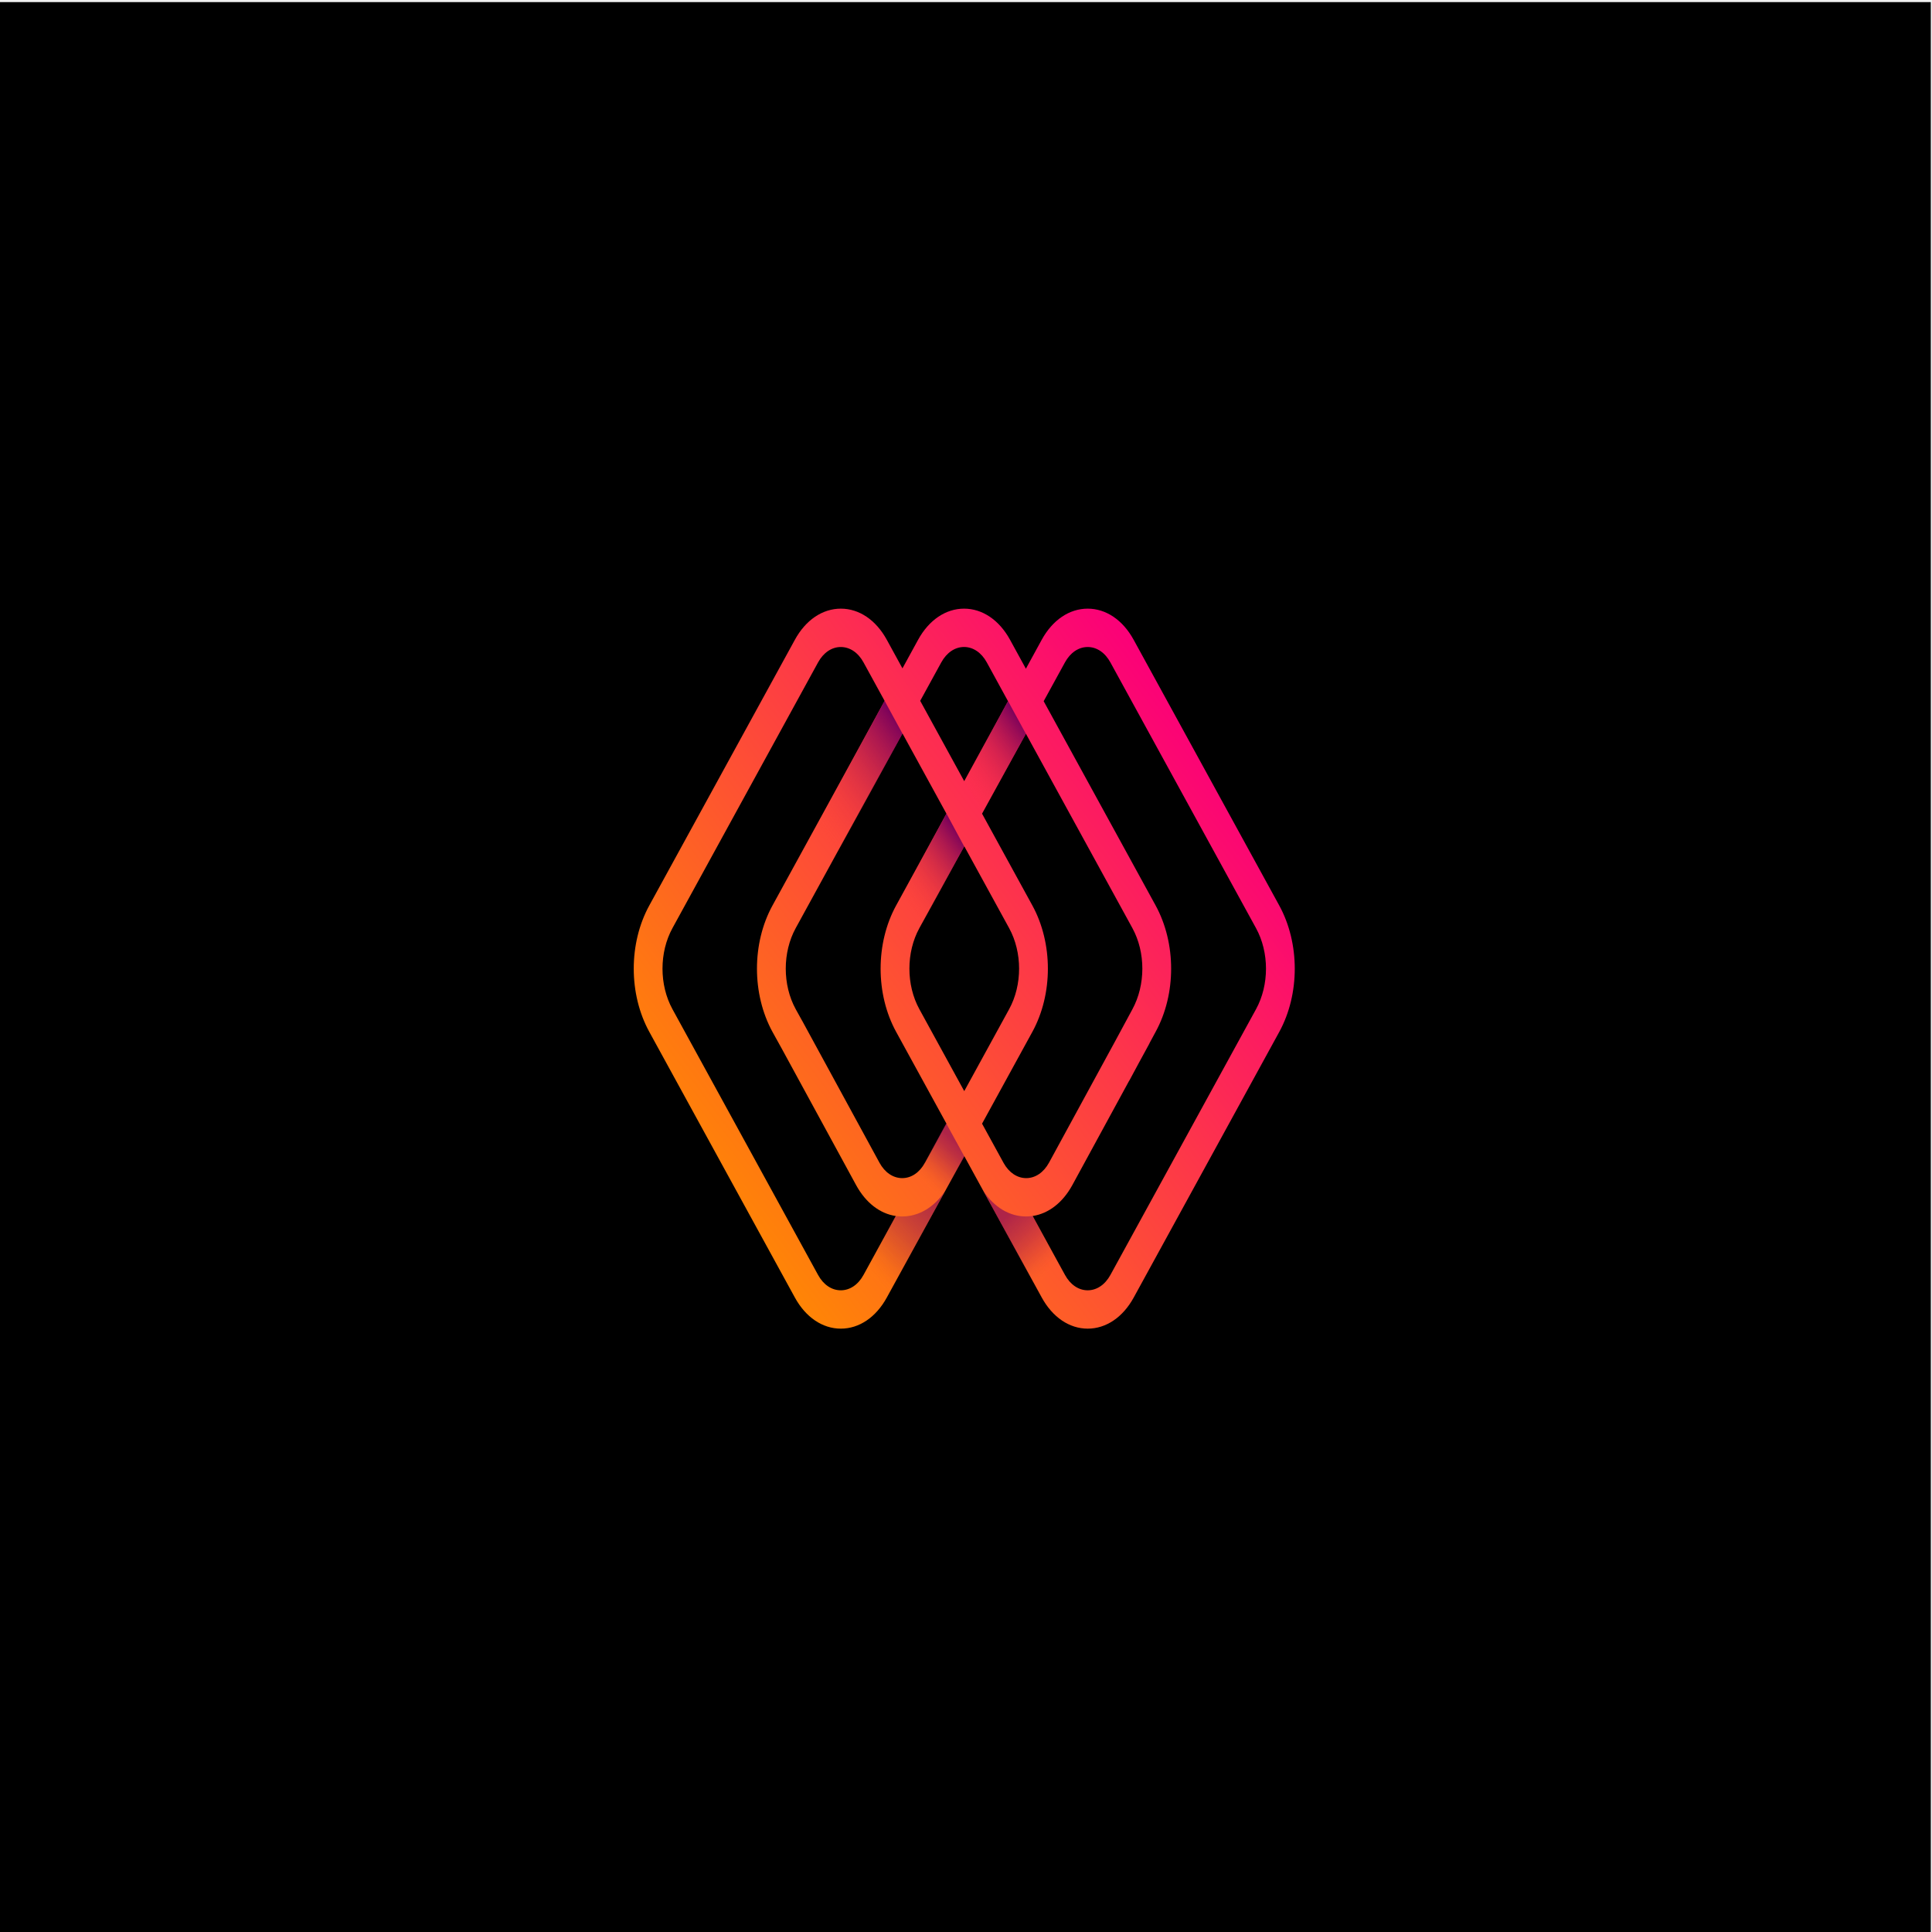
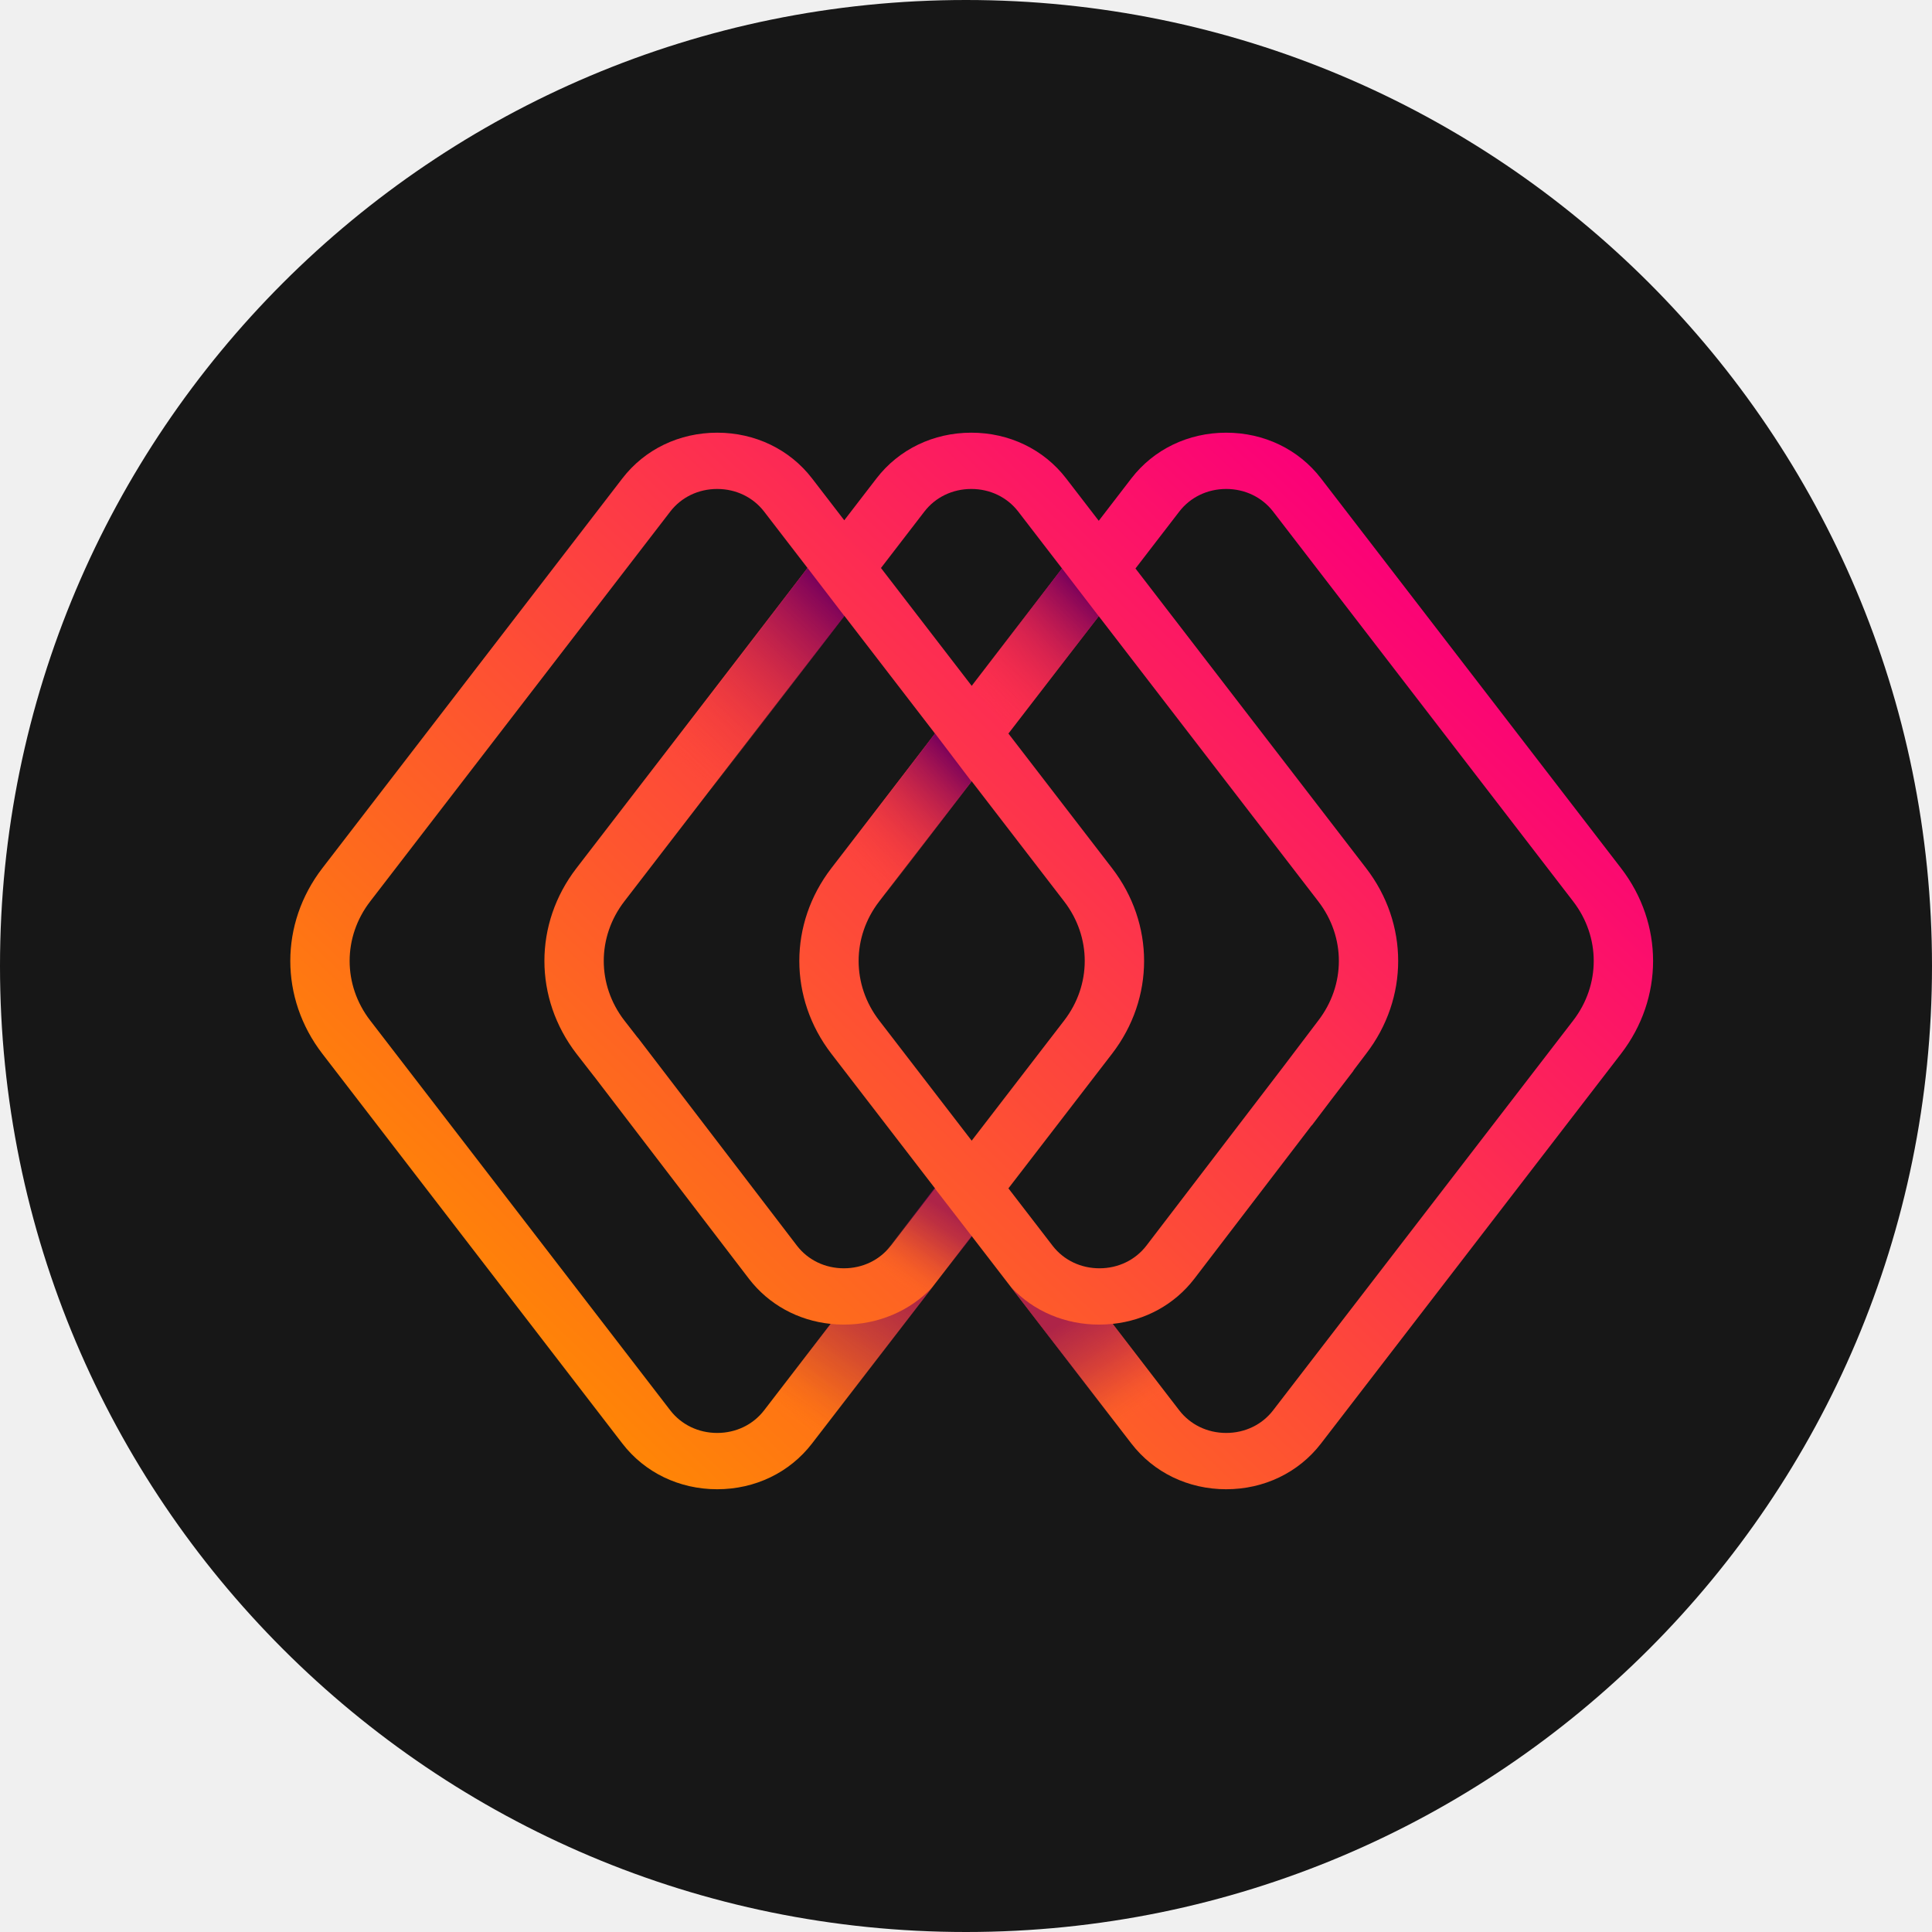
- <svg xmlns="http://www.w3.org/2000/svg" xmlns:xlink="http://www.w3.org/1999/xlink" width="250" height="250">
-   <linearGradient id="c" x1="400.537" x2="621.596" y1="495.586" y2="274.528" gradientTransform="scale(.24414 .32552)" gradientUnits="userSpaceOnUse">
-     <stop offset="0" stop-color="#ff8506" />
-     <stop offset=".581" stop-color="#fd3947" />
-     <stop offset="1" stop-color="#fb0078" />
-   </linearGradient>
-   <filter id="a" width="100%" height="100%" x="0%" y="0%">
-     <feColorMatrix in="SourceGraphic" values="0 0 0 0 1 0 0 0 0 1 0 0 0 0 1 0 0 0 1 0" />
-   </filter>
-   <mask id="e">
-     <g filter="url(#a)">
-       <path fill-opacity=".6" d="M0 0h250v250H0z" />
-     </g>
-   </mask>
-   <linearGradient id="f" x1="491.357" x2="465.534" y1="473.116" y2="509.661" gradientTransform="scale(.24414 .32552)" gradientUnits="userSpaceOnUse">
-     <stop offset="0" stop-color="#78005b" />
-     <stop offset=".348" stop-color="#7a025a" stop-opacity=".652" />
-     <stop offset=".51" stop-color="#820955" stop-opacity=".49" />
-     <stop offset=".633" stop-color="#8e154e" stop-opacity=".367" />
-     <stop offset=".737" stop-color="#a12643" stop-opacity=".263" />
-     <stop offset=".828" stop-color="#b83c36" stop-opacity=".172" />
-     <stop offset=".911" stop-color="#d65725" stop-opacity=".089" />
-     <stop offset=".986" stop-color="#f87711" stop-opacity=".014" />
-     <stop offset="1" stop-color="#ff7e0d" stop-opacity="0" />
-   </linearGradient>
-   <clipPath id="d">
-     <path d="M0 0h250v250H0z" />
-   </clipPath>
-   <mask id="h">
-     <g filter="url(#a)">
-       <path fill-opacity=".6" d="M0 0h250v250H0z" />
-     </g>
-   </mask>
-   <linearGradient id="i" x1="9335.275" x2="9359.581" y1="506.941" y2="471.983" gradientTransform="matrix(-.24414 0 0 .32552 2414.484 0)" gradientUnits="userSpaceOnUse">
-     <stop offset="0" stop-color="#ff7e0d" stop-opacity="0" />
-     <stop offset=".009" stop-color="#f97811" stop-opacity=".013" />
-     <stop offset=".065" stop-color="#d65825" stop-opacity=".089" />
-     <stop offset=".127" stop-color="#b93d36" stop-opacity=".173" />
-     <stop offset=".195" stop-color="#a12643" stop-opacity=".266" />
-     <stop offset=".272" stop-color="#8f154e" stop-opacity=".371" />
-     <stop offset=".363" stop-color="#820955" stop-opacity=".495" />
-     <stop offset=".482" stop-color="#7a025a" stop-opacity=".657" />
-     <stop offset=".734" stop-color="#78005b" />
-   </linearGradient>
-   <clipPath id="g">
-     <path d="M0 0h250v250H0z" />
-   </clipPath>
-   <mask id="k">
-     <g filter="url(#a)">
-       <path fill-opacity=".6" d="M0 0h250v250H0z" />
-     </g>
-   </mask>
-   <linearGradient id="l" x1="492.201" x2="511.854" y1="472.93" y2="444.662" gradientTransform="scale(.24414 .32552)" gradientUnits="userSpaceOnUse">
-     <stop offset="0" stop-color="#ff7e0d" stop-opacity="0" />
-     <stop offset=".013" stop-color="#f97910" stop-opacity=".019" />
-     <stop offset=".114" stop-color="#d25427" stop-opacity=".166" />
-     <stop offset=".219" stop-color="#b1363a" stop-opacity=".318" />
-     <stop offset=".326" stop-color="#981e48" stop-opacity=".473" />
-     <stop offset=".438" stop-color="#860d53" stop-opacity=".634" />
-     <stop offset=".555" stop-color="#7b0359" stop-opacity=".805" />
-     <stop offset=".69" stop-color="#78005b" />
-   </linearGradient>
-   <clipPath id="j">
-     <path d="M0 0h250v250H0z" />
-   </clipPath>
-   <linearGradient id="b">
-     <stop offset="0" stop-color="#ff4630" stop-opacity="0" />
-     <stop offset=".572" stop-color="#b31f48" stop-opacity=".572" />
-     <stop offset="1" stop-color="#78005b" />
-   </linearGradient>
-   <linearGradient xlink:href="#b" id="m" x1="433.951" x2="477.684" y1="331.151" y2="287.418" gradientTransform="scale(.24414 .32552)" gradientUnits="userSpaceOnUse" />
-   <linearGradient xlink:href="#b" id="n" x1="480.205" x2="509.335" y1="360.242" y2="331.112" gradientTransform="scale(.24414 .32552)" gradientUnits="userSpaceOnUse" />
-   <linearGradient xlink:href="#b" id="o" x1="512.804" x2="542.03" y1="315.682" y2="286.456" gradientTransform="scale(.24414 .32552)" gradientUnits="userSpaceOnUse" />
-   <path d="M-.3.273h250.144v250.145H-.301zm0 0" />
-   <path fill="url(#c)" d="M165.531 117.164 146.695 82.79c-1.402-2.562-3.57-4.031-5.949-4.031s-4.547 1.469-5.95 4.031l-2.046 3.742-2.05-3.742c-1.403-2.562-3.571-4.031-5.95-4.031-2.375 0-4.547 1.469-5.95 4.031l-2.023 3.695-2.023-3.695c-1.402-2.562-3.574-4.031-5.95-4.031-2.378 0-4.55 1.469-5.949 4.031L84.02 117.164c-2.684 4.895-2.684 11.465 0 16.36l18.835 34.374c1.403 2.559 3.57 4.028 5.95 4.028 2.375 0 4.547-1.469 5.949-4.028l10.023-18.296 2.067 3.777.023.039 7.934 14.48c1.406 2.559 3.574 4.028 5.949 4.028 2.379 0 4.55-1.469 5.953-4.028l18.836-34.375c2.672-4.894 2.672-11.464-.008-16.359zm-43.73-31.45c.695-1.265 1.77-1.995 2.945-1.995 1.176 0 2.25.726 2.945 1.996l2.746 5.02-5.667 10.347-5.696-10.394zm-10.059 79.255c-.691 1.27-1.765 1.996-2.945 1.996-1.176 0-2.25-.723-2.942-1.992l-18.835-34.38c-1.723-3.14-1.723-7.359 0-10.5l18.835-34.374c.692-1.266 1.766-1.996 2.942-1.996 1.18 0 2.254.726 2.945 1.996l2.727 4.976-14.508 26.473c-2.68 4.89-2.68 11.465.004 16.367l1.105 1.996v-.004l9.727 17.856c1.238 2.258 3.074 3.668 5.121 3.969zm7.953-14.512-.004-.004c-.691 1.266-1.765 1.996-2.941 1.996-1.18 0-2.254-.726-2.945-1.992l-9.996-18.355h-.004l-.836-1.508c-1.723-3.14-1.723-7.364 0-10.504l13.804-25.195 5.696 10.394-6.508 11.875c-2.68 4.895-2.68 11.465 0 16.36l6.508 11.874zm5.078-40.957 5.805 10.594c1.723 3.14 1.723 7.36 0 10.5l-5.805 10.597-5.804-10.597c-1.723-3.14-1.723-7.36 0-10.5zm8.813 24.023c2.68-4.894 2.68-11.464 0-16.359l-6.508-11.875 5.672-10.348 13.781 25.153c1.719 3.14 1.719 7.36-.008 10.52l-2.207 4.09-8.578 15.753c-.695 1.266-1.77 1.992-2.945 1.992-1.164 0-2.227-.71-2.922-1.953l-2.793-5.094zm28.941-2.93-18.836 34.376c-.691 1.27-1.77 1.996-2.945 1.996-1.176 0-2.25-.727-2.941-1.996l-4.18-7.621c2.047-.305 3.879-1.711 5.121-3.973l7.371-13.535.008.008 1.207-2.243 1.41-2.59-.008-.007.801-1.485c2.68-4.894 2.68-11.464 0-16.359l-14.484-26.43 2.75-5.015c.691-1.266 1.765-1.996 2.945-1.996 1.176 0 2.25.726 2.941 1.996l18.836 34.375c1.727 3.136 1.727 7.36.004 10.5zm0 0" />
-   <g clip-path="url(#d)" mask="url(#e)">
-     <path fill="url(#f)" d="M116.75 157.41c-.29 0-.57-.023-.848-.066l-4.043 7.43 3.047 2.874 7.395-13.539c-1.395 2.106-3.414 3.301-5.551 3.301zm0 0" />
+ <svg xmlns="http://www.w3.org/2000/svg" width="1024" height="1024" viewBox="0 0 1024 1024" fill="none">
+   <g clip-path="url(#clip0)">
+     <circle cx="512" cy="512" r="512" fill="#171717" />
+     <path d="M859.199 460.168L700.148 253.557C688.31 238.157 669.988 229.332 649.899 229.332C629.81 229.332 611.502 238.157 599.65 253.557L582.363 276.029L565.064 253.557C553.212 238.157 534.904 229.332 514.814 229.332C494.725 229.332 476.417 238.157 464.565 253.557L447.475 275.755L430.385 253.544C418.533 238.157 400.212 229.332 380.122 229.332C360.033 229.332 341.725 238.157 329.873 253.557L170.836 460.168C148.206 489.576 148.206 529.076 170.836 558.484L329.873 765.107C341.725 780.495 360.033 789.332 380.122 789.332C400.212 789.332 418.52 780.507 430.372 765.107L515.011 655.146L532.481 677.842H532.468C532.533 677.916 532.599 677.991 532.664 678.078L599.65 765.107C611.502 780.495 629.81 789.332 649.899 789.332C669.988 789.332 688.297 780.507 700.148 765.107L859.186 558.496C881.829 529.088 881.829 489.576 859.199 460.168ZM489.945 271.144C495.812 263.525 504.874 259.162 514.814 259.162C524.754 259.162 533.817 263.537 539.684 271.144L562.903 301.31L515.024 363.518L466.935 301.049L489.945 271.144ZM404.992 747.508C399.125 755.127 390.062 759.489 380.122 759.489C370.182 759.489 361.12 755.114 355.253 747.508L196.216 540.884C181.679 522.004 181.679 496.636 196.216 477.756L355.253 271.144C361.12 263.525 370.182 259.162 380.122 259.162C390.062 259.162 399.125 263.537 404.992 271.144L428.001 301.036L305.515 460.168C282.885 489.576 282.885 529.076 305.567 558.546L314.891 570.54L314.904 570.527L397.003 677.842C407.454 691.427 422.959 699.891 440.259 701.693L404.992 747.508ZM472.161 660.254L472.135 660.242C466.268 667.861 457.205 672.224 447.265 672.224C437.325 672.224 428.263 667.849 422.422 660.267L338.006 549.92L337.966 549.945L330.908 540.871C316.371 521.991 316.371 496.623 330.908 477.743L447.475 326.33L495.563 388.799L440.626 460.168C417.996 489.576 417.996 529.076 440.626 558.484L495.563 629.852L472.161 660.254ZM515.011 414.08L564.029 477.768C578.566 496.648 578.566 522.016 564.029 540.896L515.011 604.584L465.993 540.896C451.456 522.016 451.456 496.648 465.993 477.768L515.011 414.08ZM589.422 558.484C612.052 529.076 612.052 489.576 589.422 460.168L534.485 388.799L582.363 326.591L698.734 477.768C713.271 496.648 713.271 522.016 698.669 540.983L680.033 565.568L607.599 660.242C601.732 667.861 592.67 672.224 582.73 672.224C572.895 672.224 563.924 667.948 558.057 660.478L534.485 629.852L589.422 558.484ZM833.819 540.896L674.769 747.508C668.902 755.127 659.839 759.489 649.899 759.489C639.959 759.489 630.897 755.114 625.03 747.508L589.763 701.681C607.049 699.866 622.529 691.402 632.992 677.804L695.224 596.455L695.29 596.505L705.492 583.031L717.409 567.457L717.33 567.408L724.088 558.484C746.718 529.076 746.718 489.576 724.088 460.168L601.824 301.31L625.043 271.144C630.91 263.525 639.973 259.162 649.912 259.162C659.852 259.162 668.915 263.537 674.782 271.144L833.819 477.768C848.342 496.648 848.342 522.016 833.819 540.896Z" fill="url(#paint0_linear)" />
+     <path opacity="0.6" d="M447.267 702.067C444.858 702.067 442.474 701.93 440.13 701.682L405.976 746.352L431.722 763.604L494.164 682.242C482.378 694.87 465.327 702.067 447.267 702.067Z" fill="url(#paint1_linear)" />
+     <path opacity="0.6" d="M582.575 702.068C584.985 702.068 587.369 701.931 589.713 701.682L623.867 746.353L598.12 763.605L535.993 682.33C547.78 694.958 564.516 702.068 582.575 702.068Z" fill="url(#paint2_linear)" />
+     <path opacity="0.6" d="M495.318 629.666L515.185 655.395L484.985 693.838L465.132 668.856L495.318 629.666Z" fill="url(#paint3_linear)" />
+     <path d="M428.012 301.023L447.551 326.516L376.846 418.666L352.121 400.134L428.012 301.023Z" fill="url(#paint4_linear)" />
+     <path d="M495.585 388.738L514.915 414.218L469.838 473.357L445.113 454.825L495.585 388.738Z" fill="url(#paint5_linear)" />
+     <path d="M562.907 301.273L582.355 326.629L534.541 388.726L515.055 363.407L562.907 301.273Z" fill="url(#paint6_linear)" />
  </g>
-   <g clip-path="url(#g)" mask="url(#h)">
-     <path fill="url(#i)" d="M132.773 157.41c.286 0 .567-.023.844-.066l4.047 7.43-3.05 2.874-7.356-13.523c1.394 2.102 3.375 3.285 5.515 3.285zm0 0" />
-   </g>
-   <g clip-path="url(#j)" mask="url(#k)">
-     <path fill="url(#l)" d="m122.438 145.363 2.351 4.282-3.574 6.398-2.352-4.16zm0 0" />
-   </g>
-   <path fill="url(#m)" d="m114.469 90.688 2.312 4.242-8.37 15.332-2.93-3.082zm0 0" />
-   <path fill="url(#n)" d="m122.473 105.281 2.289 4.242-5.34 9.836-2.926-3.082zm0 0" />
-   <path fill="url(#o)" d="m130.445 90.73 2.301 4.22-5.66 10.331-2.313-4.215zm0 0" />
+   <defs>
+     <linearGradient id="paint0_linear" x1="287.16" y1="725.584" x2="719.083" y2="270.493" gradientUnits="userSpaceOnUse">
+       <stop stop-color="#FF8506" />
+       <stop offset="0.581" stop-color="#FD3947" />
+       <stop offset="1" stop-color="#FB0078" />
+     </linearGradient>
+     <linearGradient id="paint1_linear" x1="474.387" y1="681.621" x2="424.796" y2="755.566" gradientUnits="userSpaceOnUse">
+       <stop stop-color="#78005B" />
+       <stop offset="0.348" stop-color="#7A025A" stop-opacity="0.652" />
+       <stop offset="0.51" stop-color="#820955" stop-opacity="0.49" />
+       <stop offset="0.633" stop-color="#8E154E" stop-opacity="0.367" />
+       <stop offset="0.737" stop-color="#A12643" stop-opacity="0.263" />
+       <stop offset="0.828" stop-color="#B83C36" stop-opacity="0.172" />
+       <stop offset="0.911" stop-color="#D65725" stop-opacity="0.089" />
+       <stop offset="0.986" stop-color="#F87711" stop-opacity="0.014" />
+       <stop offset="1" stop-color="#FF7E0D" stop-opacity="0" />
+     </linearGradient>
+     <linearGradient id="paint2_linear" x1="604.445" y1="747.802" x2="557.803" y2="677.119" gradientUnits="userSpaceOnUse">
+       <stop stop-color="#FF7E0D" stop-opacity="0" />
+       <stop offset="0.009" stop-color="#F97811" stop-opacity="0.013" />
+       <stop offset="0.065" stop-color="#D65825" stop-opacity="0.089" />
+       <stop offset="0.127" stop-color="#B93D36" stop-opacity="0.173" />
+       <stop offset="0.195" stop-color="#A12643" stop-opacity="0.266" />
+       <stop offset="0.272" stop-color="#8F154E" stop-opacity="0.371" />
+       <stop offset="0.363" stop-color="#820955" stop-opacity="0.495" />
+       <stop offset="0.482" stop-color="#7A025A" stop-opacity="0.657" />
+       <stop offset="0.734" stop-color="#78005B" />
+     </linearGradient>
+     <linearGradient id="paint3_linear" x1="476.141" y1="681.255" x2="513.857" y2="624.1" gradientUnits="userSpaceOnUse">
+       <stop stop-color="#FF7E0D" stop-opacity="0" />
+       <stop offset="0.013" stop-color="#F97910" stop-opacity="0.019" />
+       <stop offset="0.114" stop-color="#D25427" stop-opacity="0.166" />
+       <stop offset="0.219" stop-color="#B1363A" stop-opacity="0.318" />
+       <stop offset="0.326" stop-color="#981E48" stop-opacity="0.473" />
+       <stop offset="0.438" stop-color="#860D53" stop-opacity="0.634" />
+       <stop offset="0.555" stop-color="#7B0359" stop-opacity="0.805" />
+       <stop offset="0.69" stop-color="#78005B" />
+     </linearGradient>
+     <linearGradient id="paint4_linear" x1="356.054" y1="403.858" x2="441.503" y2="313.825" gradientUnits="userSpaceOnUse">
+       <stop stop-color="#FF4630" stop-opacity="0" />
+       <stop offset="0.572" stop-color="#B31F48" stop-opacity="0.572" />
+       <stop offset="1" stop-color="#78005B" />
+     </linearGradient>
+     <linearGradient id="paint5_linear" x1="451.391" y1="460.778" x2="508.308" y2="400.809" gradientUnits="userSpaceOnUse">
+       <stop stop-color="#FF4630" stop-opacity="0" />
+       <stop offset="0.572" stop-color="#B31F48" stop-opacity="0.572" />
+       <stop offset="1" stop-color="#78005B" />
+     </linearGradient>
+     <linearGradient id="paint6_linear" x1="518.602" y1="373.594" x2="575.707" y2="313.426" gradientUnits="userSpaceOnUse">
+       <stop stop-color="#FF4630" stop-opacity="0" />
+       <stop offset="0.572" stop-color="#B31F48" stop-opacity="0.572" />
+       <stop offset="1" stop-color="#78005B" />
+     </linearGradient>
+     <clipPath id="clip0">
+       <rect width="1024" height="1024" fill="white" />
+     </clipPath>
+   </defs>
</svg>
